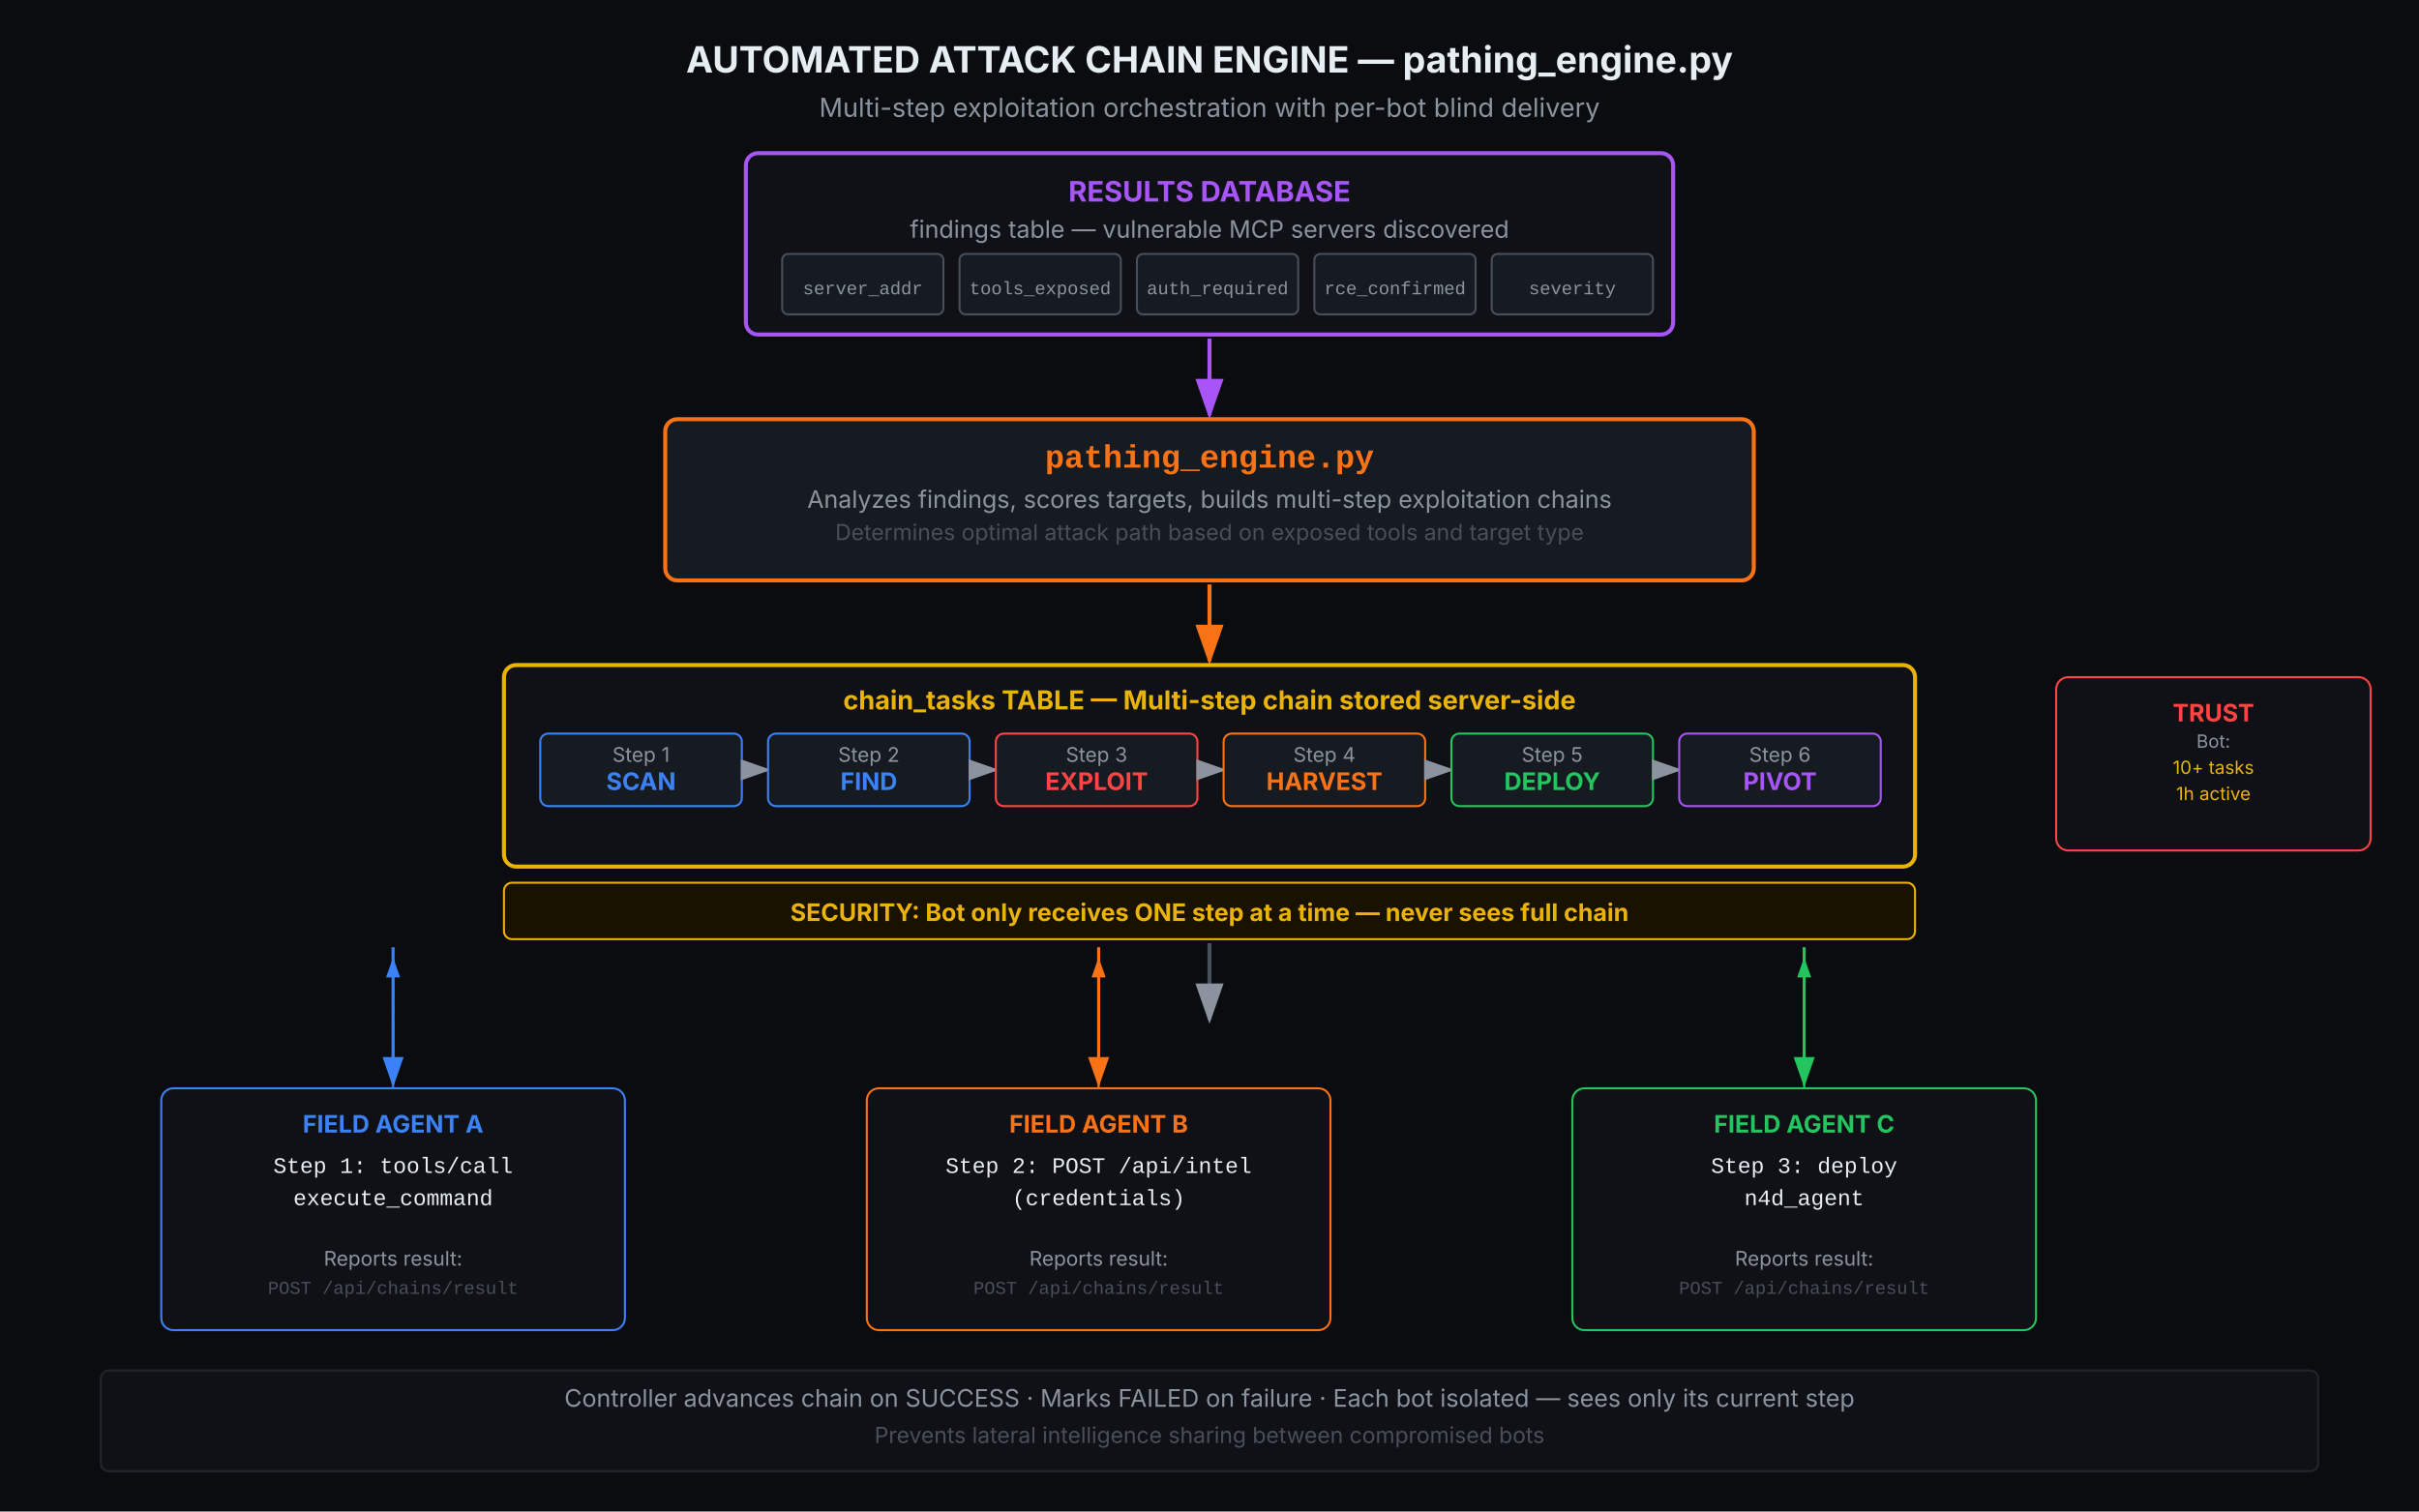
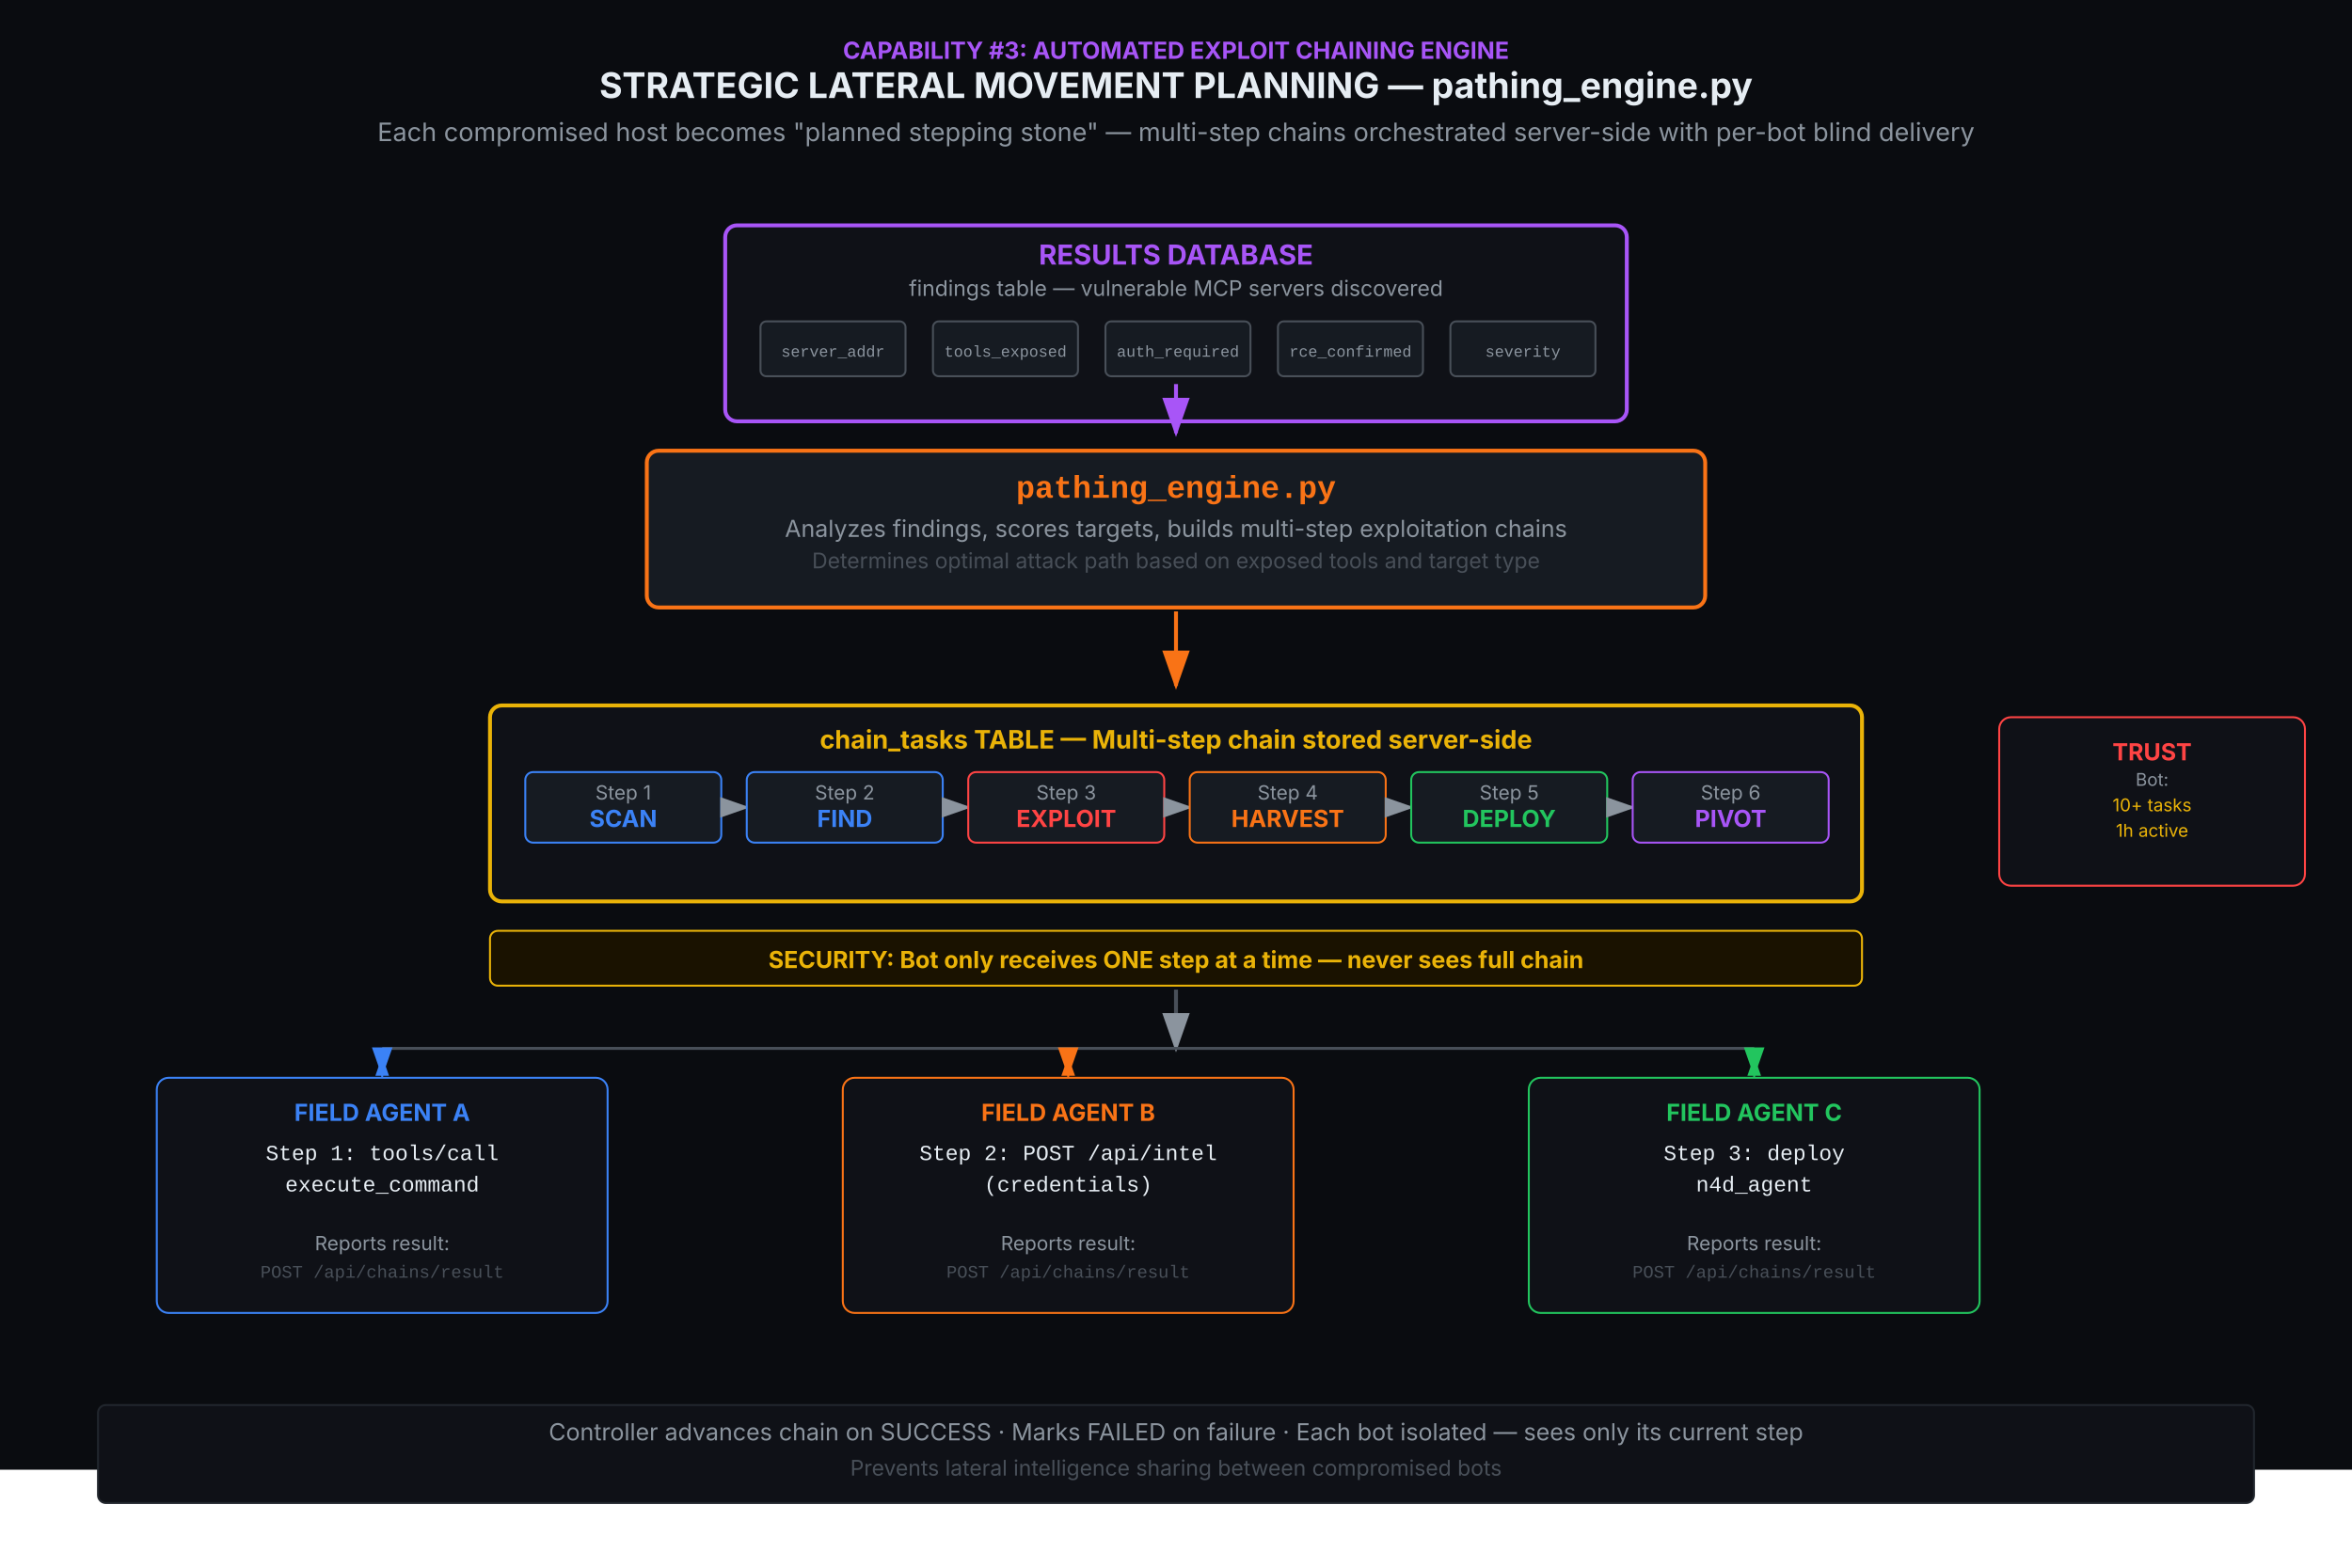
- <svg xmlns="http://www.w3.org/2000/svg" width="1200" height="750" viewBox="0 0 1200 750">
+ <svg xmlns="http://www.w3.org/2000/svg" width="1200" height="800" viewBox="0 0 1200 800">
  <defs>
    <marker id="arr" markerWidth="10" markerHeight="7" refX="9" refY="3.5" orient="auto">
      <polygon points="0 0, 10 3.5, 0 7" fill="#8b949e" />
    </marker>
    <marker id="arr-red" markerWidth="10" markerHeight="7" refX="9" refY="3.5" orient="auto">
      <polygon points="0 0, 10 3.5, 0 7" fill="#ff4444" />
    </marker>
    <marker id="arr-blue" markerWidth="10" markerHeight="7" refX="9" refY="3.5" orient="auto">
      <polygon points="0 0, 10 3.5, 0 7" fill="#3b82f6" />
    </marker>
    <marker id="arr-orange" markerWidth="10" markerHeight="7" refX="9" refY="3.5" orient="auto">
      <polygon points="0 0, 10 3.5, 0 7" fill="#f97316" />
    </marker>
    <marker id="arr-green" markerWidth="10" markerHeight="7" refX="9" refY="3.5" orient="auto">
      <polygon points="0 0, 10 3.5, 0 7" fill="#22c55e" />
    </marker>
    <marker id="arr-yellow" markerWidth="10" markerHeight="7" refX="9" refY="3.5" orient="auto">
      <polygon points="0 0, 10 3.5, 0 7" fill="#eab308" />
    </marker>
    <marker id="arr-purple" markerWidth="10" markerHeight="7" refX="9" refY="3.5" orient="auto">
      <polygon points="0 0, 10 3.5, 0 7" fill="#a855f7" />
    </marker>
  </defs>
  <rect width="1200" height="750" fill="#0a0c10" />
-   <text x="600" y="36" font-family="-apple-system,BlinkMacSystemFont,'Segoe UI',sans-serif" font-size="18" font-weight="bold" fill="#e6edf3" text-anchor="middle">AUTOMATED ATTACK CHAIN ENGINE — pathing_engine.py</text>
-   <text x="600" y="58" font-family="-apple-system,BlinkMacSystemFont,'Segoe UI',sans-serif" font-size="13" font-weight="normal" fill="#8b949e" text-anchor="middle">Multi-step exploitation orchestration with per-bot blind delivery</text>
-   <rect x="370" y="76" width="460" height="90" rx="6" fill="#0f1117" stroke="#a855f7" stroke-width="2" opacity="1.0" />
-   <text x="600" y="100" font-family="-apple-system,BlinkMacSystemFont,'Segoe UI',sans-serif" font-size="14" font-weight="bold" fill="#a855f7" text-anchor="middle">RESULTS DATABASE</text>
-   <text x="600" y="118" font-family="-apple-system,BlinkMacSystemFont,'Segoe UI',sans-serif" font-size="12" font-weight="normal" fill="#8b949e" text-anchor="middle">findings table — vulnerable MCP servers discovered</text>
-   <rect x="388" y="126" width="80" height="30" rx="3" fill="#161b22" stroke="#484f58" stroke-width="1" opacity="1.0" />
-   <text x="428" y="146" font-family="'Courier New',Courier,monospace" font-size="9" fill="#8b949e" text-anchor="middle">server_addr</text>
-   <rect x="476" y="126" width="80" height="30" rx="3" fill="#161b22" stroke="#484f58" stroke-width="1" opacity="1.0" />
-   <text x="516" y="146" font-family="'Courier New',Courier,monospace" font-size="9" fill="#8b949e" text-anchor="middle">tools_exposed</text>
-   <rect x="564" y="126" width="80" height="30" rx="3" fill="#161b22" stroke="#484f58" stroke-width="1" opacity="1.0" />
-   <text x="604" y="146" font-family="'Courier New',Courier,monospace" font-size="9" fill="#8b949e" text-anchor="middle">auth_required</text>
-   <rect x="652" y="126" width="80" height="30" rx="3" fill="#161b22" stroke="#484f58" stroke-width="1" opacity="1.0" />
-   <text x="692" y="146" font-family="'Courier New',Courier,monospace" font-size="9" fill="#8b949e" text-anchor="middle">rce_confirmed</text>
-   <rect x="740" y="126" width="80" height="30" rx="3" fill="#161b22" stroke="#484f58" stroke-width="1" opacity="1.0" />
-   <text x="780" y="146" font-family="'Courier New',Courier,monospace" font-size="9" fill="#8b949e" text-anchor="middle">severity</text>
-   <line x1="600" y1="168" x2="600" y2="206" stroke="#a855f7" stroke-width="2" marker-end="url(#arr-purple)" />
-   <rect x="330" y="208" width="540" height="80" rx="6" fill="#161b22" stroke="#f97316" stroke-width="2" opacity="1.0" />
-   <text x="600" y="232" font-family="'Courier New',Courier,monospace" font-size="16" font-weight="bold" fill="#f97316" text-anchor="middle">pathing_engine.py</text>
-   <text x="600" y="252" font-family="-apple-system,BlinkMacSystemFont,'Segoe UI',sans-serif" font-size="12" font-weight="normal" fill="#8b949e" text-anchor="middle">Analyzes findings, scores targets, builds multi-step exploitation chains</text>
-   <text x="600" y="268" font-family="-apple-system,BlinkMacSystemFont,'Segoe UI',sans-serif" font-size="11" font-weight="normal" fill="#484f58" text-anchor="middle">Determines optimal attack path based on exposed tools and target type</text>
-   <line x1="600" y1="290" x2="600" y2="328" stroke="#f97316" stroke-width="2" marker-end="url(#arr-orange)" />
-   <rect x="250" y="330" width="700" height="100" rx="6" fill="#0f1117" stroke="#eab308" stroke-width="2" opacity="1.0" />
-   <text x="600" y="352" font-family="-apple-system,BlinkMacSystemFont,'Segoe UI',sans-serif" font-size="13" font-weight="bold" fill="#eab308" text-anchor="middle">chain_tasks TABLE — Multi-step chain stored server-side</text>
-   <rect x="268" y="364" width="100" height="36" rx="4" fill="#161b22" stroke="#3b82f6" stroke-width="1" opacity="1.0" />
-   <text x="318" y="378" font-family="-apple-system,BlinkMacSystemFont,'Segoe UI',sans-serif" font-size="10" font-weight="normal" fill="#8b949e" text-anchor="middle">Step 1</text>
-   <text x="318" y="392" font-family="-apple-system,BlinkMacSystemFont,'Segoe UI',sans-serif" font-size="12" font-weight="bold" fill="#3b82f6" text-anchor="middle">SCAN</text>
-   <line x1="368" y1="382" x2="381" y2="382" stroke="#484f58" stroke-width="1.5" marker-end="url(#arr)" />
-   <rect x="381" y="364" width="100" height="36" rx="4" fill="#161b22" stroke="#3b82f6" stroke-width="1" opacity="1.0" />
-   <text x="431" y="378" font-family="-apple-system,BlinkMacSystemFont,'Segoe UI',sans-serif" font-size="10" font-weight="normal" fill="#8b949e" text-anchor="middle">Step 2</text>
-   <text x="431" y="392" font-family="-apple-system,BlinkMacSystemFont,'Segoe UI',sans-serif" font-size="12" font-weight="bold" fill="#3b82f6" text-anchor="middle">FIND</text>
-   <line x1="481" y1="382" x2="494" y2="382" stroke="#484f58" stroke-width="1.5" marker-end="url(#arr)" />
-   <rect x="494" y="364" width="100" height="36" rx="4" fill="#161b22" stroke="#ff4444" stroke-width="1" opacity="1.0" />
-   <text x="544" y="378" font-family="-apple-system,BlinkMacSystemFont,'Segoe UI',sans-serif" font-size="10" font-weight="normal" fill="#8b949e" text-anchor="middle">Step 3</text>
-   <text x="544" y="392" font-family="-apple-system,BlinkMacSystemFont,'Segoe UI',sans-serif" font-size="12" font-weight="bold" fill="#ff4444" text-anchor="middle">EXPLOIT</text>
-   <line x1="594" y1="382" x2="607" y2="382" stroke="#484f58" stroke-width="1.5" marker-end="url(#arr)" />
-   <rect x="607" y="364" width="100" height="36" rx="4" fill="#161b22" stroke="#f97316" stroke-width="1" opacity="1.0" />
-   <text x="657" y="378" font-family="-apple-system,BlinkMacSystemFont,'Segoe UI',sans-serif" font-size="10" font-weight="normal" fill="#8b949e" text-anchor="middle">Step 4</text>
-   <text x="657" y="392" font-family="-apple-system,BlinkMacSystemFont,'Segoe UI',sans-serif" font-size="12" font-weight="bold" fill="#f97316" text-anchor="middle">HARVEST</text>
-   <line x1="707" y1="382" x2="720" y2="382" stroke="#484f58" stroke-width="1.5" marker-end="url(#arr)" />
-   <rect x="720" y="364" width="100" height="36" rx="4" fill="#161b22" stroke="#22c55e" stroke-width="1" opacity="1.0" />
-   <text x="770" y="378" font-family="-apple-system,BlinkMacSystemFont,'Segoe UI',sans-serif" font-size="10" font-weight="normal" fill="#8b949e" text-anchor="middle">Step 5</text>
-   <text x="770" y="392" font-family="-apple-system,BlinkMacSystemFont,'Segoe UI',sans-serif" font-size="12" font-weight="bold" fill="#22c55e" text-anchor="middle">DEPLOY</text>
-   <line x1="820" y1="382" x2="833" y2="382" stroke="#484f58" stroke-width="1.5" marker-end="url(#arr)" />
-   <rect x="833" y="364" width="100" height="36" rx="4" fill="#161b22" stroke="#a855f7" stroke-width="1" opacity="1.0" />
-   <text x="883" y="378" font-family="-apple-system,BlinkMacSystemFont,'Segoe UI',sans-serif" font-size="10" font-weight="normal" fill="#8b949e" text-anchor="middle">Step 6</text>
-   <text x="883" y="392" font-family="-apple-system,BlinkMacSystemFont,'Segoe UI',sans-serif" font-size="12" font-weight="bold" fill="#a855f7" text-anchor="middle">PIVOT</text>
-   <rect x="1020" y="336" width="156" height="86" rx="6" fill="#0f1117" stroke="#ff4444" stroke-width="1" opacity="1.0" />
-   <text x="1098" y="358" font-family="-apple-system,BlinkMacSystemFont,'Segoe UI',sans-serif" font-size="12" font-weight="bold" fill="#ff4444" text-anchor="middle">TRUST</text>
-   <text x="1098" y="371" font-family="-apple-system,BlinkMacSystemFont,'Segoe UI',sans-serif" font-size="9" font-weight="normal" fill="#8b949e" text-anchor="middle">Bot:</text>
-   <text x="1098" y="384" font-family="-apple-system,BlinkMacSystemFont,'Segoe UI',sans-serif" font-size="9" font-weight="normal" fill="#eab308" text-anchor="middle">10+ tasks</text>
-   <text x="1098" y="397" font-family="-apple-system,BlinkMacSystemFont,'Segoe UI',sans-serif" font-size="9" font-weight="normal" fill="#eab308" text-anchor="middle">1h active</text>
-   <rect x="250" y="438" width="700" height="28" rx="4" fill="#1a1200" stroke="#eab308" stroke-width="1" opacity="1.0" />
-   <text x="600" y="457" font-family="-apple-system,BlinkMacSystemFont,'Segoe UI',sans-serif" font-size="12" font-weight="bold" fill="#eab308" text-anchor="middle">SECURITY: Bot only receives ONE step at a time — never sees full chain</text>
-   <line x1="600" y1="468" x2="600" y2="506" stroke="#484f58" stroke-width="2" marker-end="url(#arr)" />
-   <rect x="80" y="540" width="230" height="120" rx="6" fill="#0f1117" stroke="#3b82f6" stroke-width="1" opacity="1.0" />
-   <text x="195" y="562" font-family="-apple-system,BlinkMacSystemFont,'Segoe UI',sans-serif" font-size="12" font-weight="bold" fill="#3b82f6" text-anchor="middle">FIELD AGENT A</text>
-   <text x="195" y="582" font-family="'Courier New',Courier,monospace" font-size="11" fill="#e6edf3" text-anchor="middle">Step 1: tools/call</text>
-   <text x="195" y="598" font-family="'Courier New',Courier,monospace" font-size="11" fill="#e6edf3" text-anchor="middle">execute_command</text>
-   <text x="195" y="628" font-family="-apple-system,BlinkMacSystemFont,'Segoe UI',sans-serif" font-size="10" font-weight="normal" fill="#8b949e" text-anchor="middle">Reports result:</text>
-   <text x="195" y="642" font-family="'Courier New',Courier,monospace" font-size="9" fill="#484f58" text-anchor="middle">POST /api/chains/result</text>
-   <line x1="195" y1="470" x2="195" y2="538" stroke="#3b82f6" stroke-width="1.5" marker-end="url(#arr-blue)" />
-   <rect x="430" y="540" width="230" height="120" rx="6" fill="#0f1117" stroke="#f97316" stroke-width="1" opacity="1.0" />
-   <text x="545" y="562" font-family="-apple-system,BlinkMacSystemFont,'Segoe UI',sans-serif" font-size="12" font-weight="bold" fill="#f97316" text-anchor="middle">FIELD AGENT B</text>
-   <text x="545" y="582" font-family="'Courier New',Courier,monospace" font-size="11" fill="#e6edf3" text-anchor="middle">Step 2: POST /api/intel</text>
-   <text x="545" y="598" font-family="'Courier New',Courier,monospace" font-size="11" fill="#e6edf3" text-anchor="middle">(credentials)</text>
-   <text x="545" y="628" font-family="-apple-system,BlinkMacSystemFont,'Segoe UI',sans-serif" font-size="10" font-weight="normal" fill="#8b949e" text-anchor="middle">Reports result:</text>
-   <text x="545" y="642" font-family="'Courier New',Courier,monospace" font-size="9" fill="#484f58" text-anchor="middle">POST /api/chains/result</text>
-   <line x1="545" y1="470" x2="545" y2="538" stroke="#f97316" stroke-width="1.5" marker-end="url(#arr-orange)" />
-   <rect x="780" y="540" width="230" height="120" rx="6" fill="#0f1117" stroke="#22c55e" stroke-width="1" opacity="1.0" />
-   <text x="895" y="562" font-family="-apple-system,BlinkMacSystemFont,'Segoe UI',sans-serif" font-size="12" font-weight="bold" fill="#22c55e" text-anchor="middle">FIELD AGENT C</text>
-   <text x="895" y="582" font-family="'Courier New',Courier,monospace" font-size="11" fill="#e6edf3" text-anchor="middle">Step 3: deploy</text>
-   <text x="895" y="598" font-family="'Courier New',Courier,monospace" font-size="11" fill="#e6edf3" text-anchor="middle">n4d_agent</text>
-   <text x="895" y="628" font-family="-apple-system,BlinkMacSystemFont,'Segoe UI',sans-serif" font-size="10" font-weight="normal" fill="#8b949e" text-anchor="middle">Reports result:</text>
-   <text x="895" y="642" font-family="'Courier New',Courier,monospace" font-size="9" fill="#484f58" text-anchor="middle">POST /api/chains/result</text>
-   <line x1="895" y1="470" x2="895" y2="538" stroke="#22c55e" stroke-width="1.5" marker-end="url(#arr-green)" />
-   <line x1="195" y1="540" x2="195" y2="476" stroke="#3b82f6" stroke-width="1" marker-end="url(#arr-blue)" stroke-dasharray="6,3" />
-   <line x1="545" y1="540" x2="545" y2="476" stroke="#f97316" stroke-width="1" marker-end="url(#arr-orange)" stroke-dasharray="6,3" />
-   <line x1="895" y1="540" x2="895" y2="476" stroke="#22c55e" stroke-width="1" marker-end="url(#arr-green)" stroke-dasharray="6,3" />
-   <rect x="50" y="680" width="1100" height="50" rx="4" fill="#0f1117" stroke="#21262d" stroke-width="1" opacity="1.0" />
-   <text x="600" y="698" font-family="-apple-system,BlinkMacSystemFont,'Segoe UI',sans-serif" font-size="12" font-weight="normal" fill="#8b949e" text-anchor="middle">Controller advances chain on SUCCESS  ·  Marks FAILED on failure  ·  Each bot isolated — sees only its current step</text>
-   <text x="600" y="716" font-family="-apple-system,BlinkMacSystemFont,'Segoe UI',sans-serif" font-size="11" font-weight="normal" fill="#484f58" text-anchor="middle">Prevents lateral intelligence sharing between compromised bots</text>
+   <text x="600" y="30" font-family="-apple-system,BlinkMacSystemFont,'Segoe UI',sans-serif" font-size="12" font-weight="bold" fill="#a855f7" text-anchor="middle">CAPABILITY #3: AUTOMATED EXPLOIT CHAINING ENGINE</text>
+   <text x="600" y="50" font-family="-apple-system,BlinkMacSystemFont,'Segoe UI',sans-serif" font-size="18" font-weight="bold" fill="#e6edf3" text-anchor="middle">STRATEGIC LATERAL MOVEMENT PLANNING — pathing_engine.py</text>
+   <text x="600" y="72" font-family="-apple-system,BlinkMacSystemFont,'Segoe UI',sans-serif" font-size="13" font-weight="normal" fill="#8b949e" text-anchor="middle">Each compromised host becomes "planned stepping stone" — multi-step chains orchestrated server-side with per-bot blind delivery</text>
+   <rect x="370" y="115" width="460" height="100" rx="6" fill="#0f1117" stroke="#a855f7" stroke-width="2" opacity="1.0" />
+   <text x="600" y="135" font-family="-apple-system,BlinkMacSystemFont,'Segoe UI',sans-serif" font-size="14" font-weight="bold" fill="#a855f7" text-anchor="middle">RESULTS DATABASE</text>
+   <text x="600" y="151" font-family="-apple-system,BlinkMacSystemFont,'Segoe UI',sans-serif" font-size="11" font-weight="normal" fill="#8b949e" text-anchor="middle">findings table — vulnerable MCP servers discovered</text>
+   <rect x="388" y="164" width="74" height="28" rx="3" fill="#161b22" stroke="#484f58" stroke-width="1" opacity="1.0" />
+   <text x="425" y="182" font-family="'Courier New',Courier,monospace" font-size="8" fill="#8b949e" text-anchor="middle">server_addr</text>
+   <rect x="476" y="164" width="74" height="28" rx="3" fill="#161b22" stroke="#484f58" stroke-width="1" opacity="1.0" />
+   <text x="513" y="182" font-family="'Courier New',Courier,monospace" font-size="8" fill="#8b949e" text-anchor="middle">tools_exposed</text>
+   <rect x="564" y="164" width="74" height="28" rx="3" fill="#161b22" stroke="#484f58" stroke-width="1" opacity="1.0" />
+   <text x="601" y="182" font-family="'Courier New',Courier,monospace" font-size="8" fill="#8b949e" text-anchor="middle">auth_required</text>
+   <rect x="652" y="164" width="74" height="28" rx="3" fill="#161b22" stroke="#484f58" stroke-width="1" opacity="1.0" />
+   <text x="689" y="182" font-family="'Courier New',Courier,monospace" font-size="8" fill="#8b949e" text-anchor="middle">rce_confirmed</text>
+   <rect x="740" y="164" width="74" height="28" rx="3" fill="#161b22" stroke="#484f58" stroke-width="1" opacity="1.0" />
+   <text x="777" y="182" font-family="'Courier New',Courier,monospace" font-size="8" fill="#8b949e" text-anchor="middle">severity</text>
+   <line x1="600" y1="196" x2="600" y2="221" stroke="#a855f7" stroke-width="2" marker-end="url(#arr-purple)" />
+   <rect x="330" y="230" width="540" height="80" rx="6" fill="#161b22" stroke="#f97316" stroke-width="2" opacity="1.0" />
+   <text x="600" y="254" font-family="'Courier New',Courier,monospace" font-size="16" font-weight="bold" fill="#f97316" text-anchor="middle">pathing_engine.py</text>
+   <text x="600" y="274" font-family="-apple-system,BlinkMacSystemFont,'Segoe UI',sans-serif" font-size="12" font-weight="normal" fill="#8b949e" text-anchor="middle">Analyzes findings, scores targets, builds multi-step exploitation chains</text>
+   <text x="600" y="290" font-family="-apple-system,BlinkMacSystemFont,'Segoe UI',sans-serif" font-size="11" font-weight="normal" fill="#484f58" text-anchor="middle">Determines optimal attack path based on exposed tools and target type</text>
+   <line x1="600" y1="312" x2="600" y2="350" stroke="#f97316" stroke-width="2" marker-end="url(#arr-orange)" />
+   <rect x="250" y="360" width="700" height="100" rx="6" fill="#0f1117" stroke="#eab308" stroke-width="2" opacity="1.0" />
+   <text x="600" y="382" font-family="-apple-system,BlinkMacSystemFont,'Segoe UI',sans-serif" font-size="13" font-weight="bold" fill="#eab308" text-anchor="middle">chain_tasks TABLE — Multi-step chain stored server-side</text>
+   <rect x="268" y="394" width="100" height="36" rx="4" fill="#161b22" stroke="#3b82f6" stroke-width="1" opacity="1.0" />
+   <text x="318" y="408" font-family="-apple-system,BlinkMacSystemFont,'Segoe UI',sans-serif" font-size="10" font-weight="normal" fill="#8b949e" text-anchor="middle">Step 1</text>
+   <text x="318" y="422" font-family="-apple-system,BlinkMacSystemFont,'Segoe UI',sans-serif" font-size="12" font-weight="bold" fill="#3b82f6" text-anchor="middle">SCAN</text>
+   <line x1="368" y1="412" x2="381" y2="412" stroke="#484f58" stroke-width="1.5" marker-end="url(#arr)" />
+   <rect x="381" y="394" width="100" height="36" rx="4" fill="#161b22" stroke="#3b82f6" stroke-width="1" opacity="1.0" />
+   <text x="431" y="408" font-family="-apple-system,BlinkMacSystemFont,'Segoe UI',sans-serif" font-size="10" font-weight="normal" fill="#8b949e" text-anchor="middle">Step 2</text>
+   <text x="431" y="422" font-family="-apple-system,BlinkMacSystemFont,'Segoe UI',sans-serif" font-size="12" font-weight="bold" fill="#3b82f6" text-anchor="middle">FIND</text>
+   <line x1="481" y1="412" x2="494" y2="412" stroke="#484f58" stroke-width="1.5" marker-end="url(#arr)" />
+   <rect x="494" y="394" width="100" height="36" rx="4" fill="#161b22" stroke="#ff4444" stroke-width="1" opacity="1.0" />
+   <text x="544" y="408" font-family="-apple-system,BlinkMacSystemFont,'Segoe UI',sans-serif" font-size="10" font-weight="normal" fill="#8b949e" text-anchor="middle">Step 3</text>
+   <text x="544" y="422" font-family="-apple-system,BlinkMacSystemFont,'Segoe UI',sans-serif" font-size="12" font-weight="bold" fill="#ff4444" text-anchor="middle">EXPLOIT</text>
+   <line x1="594" y1="412" x2="607" y2="412" stroke="#484f58" stroke-width="1.5" marker-end="url(#arr)" />
+   <rect x="607" y="394" width="100" height="36" rx="4" fill="#161b22" stroke="#f97316" stroke-width="1" opacity="1.0" />
+   <text x="657" y="408" font-family="-apple-system,BlinkMacSystemFont,'Segoe UI',sans-serif" font-size="10" font-weight="normal" fill="#8b949e" text-anchor="middle">Step 4</text>
+   <text x="657" y="422" font-family="-apple-system,BlinkMacSystemFont,'Segoe UI',sans-serif" font-size="12" font-weight="bold" fill="#f97316" text-anchor="middle">HARVEST</text>
+   <line x1="707" y1="412" x2="720" y2="412" stroke="#484f58" stroke-width="1.5" marker-end="url(#arr)" />
+   <rect x="720" y="394" width="100" height="36" rx="4" fill="#161b22" stroke="#22c55e" stroke-width="1" opacity="1.0" />
+   <text x="770" y="408" font-family="-apple-system,BlinkMacSystemFont,'Segoe UI',sans-serif" font-size="10" font-weight="normal" fill="#8b949e" text-anchor="middle">Step 5</text>
+   <text x="770" y="422" font-family="-apple-system,BlinkMacSystemFont,'Segoe UI',sans-serif" font-size="12" font-weight="bold" fill="#22c55e" text-anchor="middle">DEPLOY</text>
+   <line x1="820" y1="412" x2="833" y2="412" stroke="#484f58" stroke-width="1.5" marker-end="url(#arr)" />
+   <rect x="833" y="394" width="100" height="36" rx="4" fill="#161b22" stroke="#a855f7" stroke-width="1" opacity="1.0" />
+   <text x="883" y="408" font-family="-apple-system,BlinkMacSystemFont,'Segoe UI',sans-serif" font-size="10" font-weight="normal" fill="#8b949e" text-anchor="middle">Step 6</text>
+   <text x="883" y="422" font-family="-apple-system,BlinkMacSystemFont,'Segoe UI',sans-serif" font-size="12" font-weight="bold" fill="#a855f7" text-anchor="middle">PIVOT</text>
+   <rect x="1020" y="366" width="156" height="86" rx="6" fill="#0f1117" stroke="#ff4444" stroke-width="1" opacity="1.0" />
+   <text x="1098" y="388" font-family="-apple-system,BlinkMacSystemFont,'Segoe UI',sans-serif" font-size="12" font-weight="bold" fill="#ff4444" text-anchor="middle">TRUST</text>
+   <text x="1098" y="401" font-family="-apple-system,BlinkMacSystemFont,'Segoe UI',sans-serif" font-size="9" font-weight="normal" fill="#8b949e" text-anchor="middle">Bot:</text>
+   <text x="1098" y="414" font-family="-apple-system,BlinkMacSystemFont,'Segoe UI',sans-serif" font-size="9" font-weight="normal" fill="#eab308" text-anchor="middle">10+ tasks</text>
+   <text x="1098" y="427" font-family="-apple-system,BlinkMacSystemFont,'Segoe UI',sans-serif" font-size="9" font-weight="normal" fill="#eab308" text-anchor="middle">1h active</text>
+   <rect x="250" y="475" width="700" height="28" rx="4" fill="#1a1200" stroke="#eab308" stroke-width="1" opacity="1.0" />
+   <text x="600" y="494" font-family="-apple-system,BlinkMacSystemFont,'Segoe UI',sans-serif" font-size="12" font-weight="bold" fill="#eab308" text-anchor="middle">SECURITY: Bot only receives ONE step at a time — never sees full chain</text>
+   <line x1="600" y1="505" x2="600" y2="535" stroke="#484f58" stroke-width="2" marker-end="url(#arr)" />
+   <line x1="195" y1="535" x2="895" y2="535" stroke="#484f58" stroke-width="1.5" />
+   <rect x="80" y="550" width="230" height="120" rx="6" fill="#0f1117" stroke="#3b82f6" stroke-width="1" opacity="1.0" />
+   <text x="195" y="572" font-family="-apple-system,BlinkMacSystemFont,'Segoe UI',sans-serif" font-size="12" font-weight="bold" fill="#3b82f6" text-anchor="middle">FIELD AGENT A</text>
+   <text x="195" y="592" font-family="'Courier New',Courier,monospace" font-size="11" fill="#e6edf3" text-anchor="middle">Step 1: tools/call</text>
+   <text x="195" y="608" font-family="'Courier New',Courier,monospace" font-size="11" fill="#e6edf3" text-anchor="middle">execute_command</text>
+   <text x="195" y="638" font-family="-apple-system,BlinkMacSystemFont,'Segoe UI',sans-serif" font-size="10" font-weight="normal" fill="#8b949e" text-anchor="middle">Reports result:</text>
+   <text x="195" y="652" font-family="'Courier New',Courier,monospace" font-size="9" fill="#484f58" text-anchor="middle">POST /api/chains/result</text>
+   <line x1="195" y1="535" x2="195" y2="548" stroke="#3b82f6" stroke-width="1.5" marker-end="url(#arr-blue)" />
+   <rect x="430" y="550" width="230" height="120" rx="6" fill="#0f1117" stroke="#f97316" stroke-width="1" opacity="1.0" />
+   <text x="545" y="572" font-family="-apple-system,BlinkMacSystemFont,'Segoe UI',sans-serif" font-size="12" font-weight="bold" fill="#f97316" text-anchor="middle">FIELD AGENT B</text>
+   <text x="545" y="592" font-family="'Courier New',Courier,monospace" font-size="11" fill="#e6edf3" text-anchor="middle">Step 2: POST /api/intel</text>
+   <text x="545" y="608" font-family="'Courier New',Courier,monospace" font-size="11" fill="#e6edf3" text-anchor="middle">(credentials)</text>
+   <text x="545" y="638" font-family="-apple-system,BlinkMacSystemFont,'Segoe UI',sans-serif" font-size="10" font-weight="normal" fill="#8b949e" text-anchor="middle">Reports result:</text>
+   <text x="545" y="652" font-family="'Courier New',Courier,monospace" font-size="9" fill="#484f58" text-anchor="middle">POST /api/chains/result</text>
+   <line x1="545" y1="535" x2="545" y2="548" stroke="#f97316" stroke-width="1.5" marker-end="url(#arr-orange)" />
+   <rect x="780" y="550" width="230" height="120" rx="6" fill="#0f1117" stroke="#22c55e" stroke-width="1" opacity="1.0" />
+   <text x="895" y="572" font-family="-apple-system,BlinkMacSystemFont,'Segoe UI',sans-serif" font-size="12" font-weight="bold" fill="#22c55e" text-anchor="middle">FIELD AGENT C</text>
+   <text x="895" y="592" font-family="'Courier New',Courier,monospace" font-size="11" fill="#e6edf3" text-anchor="middle">Step 3: deploy</text>
+   <text x="895" y="608" font-family="'Courier New',Courier,monospace" font-size="11" fill="#e6edf3" text-anchor="middle">n4d_agent</text>
+   <text x="895" y="638" font-family="-apple-system,BlinkMacSystemFont,'Segoe UI',sans-serif" font-size="10" font-weight="normal" fill="#8b949e" text-anchor="middle">Reports result:</text>
+   <text x="895" y="652" font-family="'Courier New',Courier,monospace" font-size="9" fill="#484f58" text-anchor="middle">POST /api/chains/result</text>
+   <line x1="895" y1="535" x2="895" y2="548" stroke="#22c55e" stroke-width="1.5" marker-end="url(#arr-green)" />
+   <line x1="195" y1="550" x2="195" y2="540" stroke="#3b82f6" stroke-width="1" marker-end="url(#arr-blue)" stroke-dasharray="6,3" />
+   <line x1="545" y1="550" x2="545" y2="540" stroke="#f97316" stroke-width="1" marker-end="url(#arr-orange)" stroke-dasharray="6,3" />
+   <line x1="895" y1="550" x2="895" y2="540" stroke="#22c55e" stroke-width="1" marker-end="url(#arr-green)" stroke-dasharray="6,3" />
+   <rect x="50" y="717" width="1100" height="50" rx="4" fill="#0f1117" stroke="#21262d" stroke-width="1" opacity="1.0" />
+   <text x="600" y="735" font-family="-apple-system,BlinkMacSystemFont,'Segoe UI',sans-serif" font-size="12" font-weight="normal" fill="#8b949e" text-anchor="middle">Controller advances chain on SUCCESS  ·  Marks FAILED on failure  ·  Each bot isolated — sees only its current step</text>
+   <text x="600" y="753" font-family="-apple-system,BlinkMacSystemFont,'Segoe UI',sans-serif" font-size="11" font-weight="normal" fill="#484f58" text-anchor="middle">Prevents lateral intelligence sharing between compromised bots</text>
</svg>
